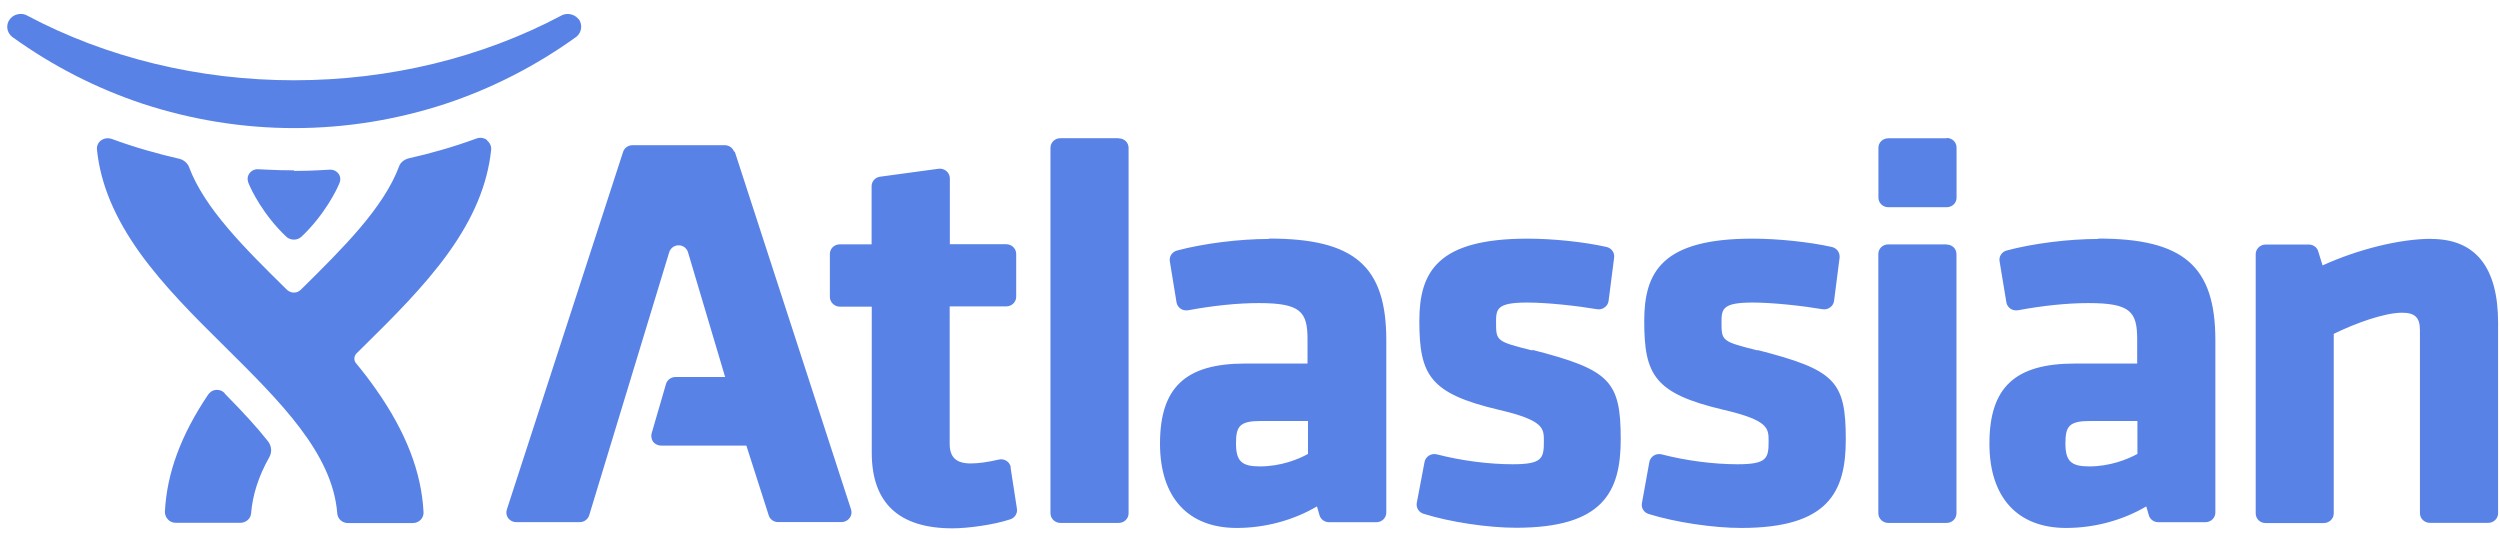
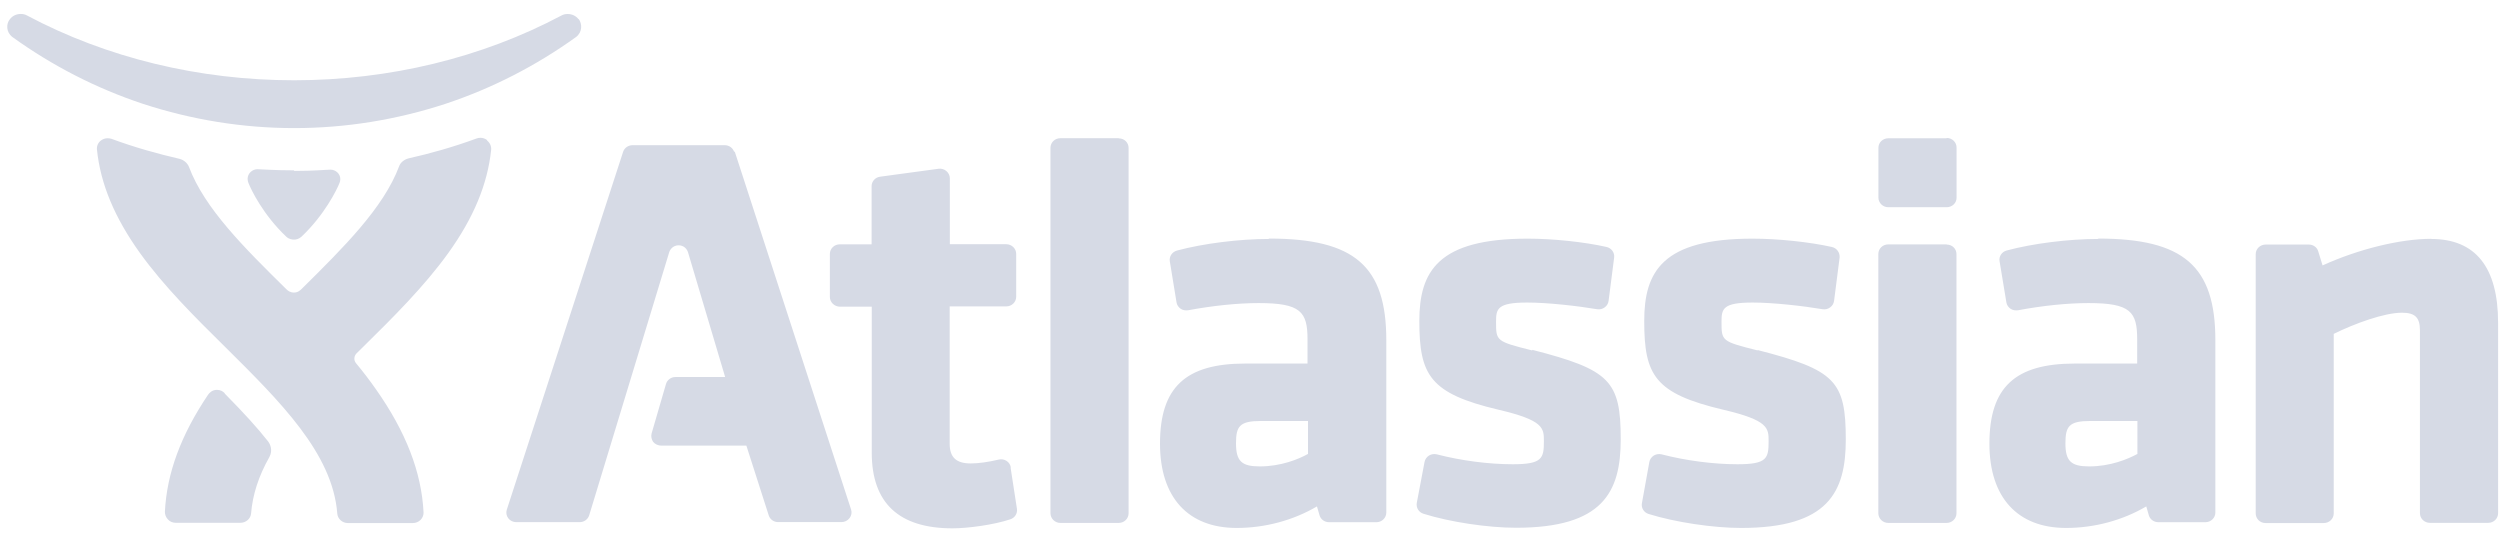
<svg xmlns="http://www.w3.org/2000/svg" width="117" height="25" viewBox="0 0 117 25" fill="none">
-   <path fill-rule="evenodd" clip-rule="evenodd" d="M82.261 16.401C80.567 15.976 80.567 15.959 80.567 15.057C80.567 14.449 80.629 14.159 82.025 14.159C82.983 14.159 84.393 14.318 85.3 14.472C85.424 14.49 85.551 14.463 85.653 14.384C85.755 14.313 85.821 14.198 85.835 14.074L86.094 12.053C86.112 11.823 85.966 11.611 85.73 11.558C84.673 11.323 83.216 11.169 82.014 11.169C77.806 11.169 76.95 12.708 76.95 15.02C76.95 17.56 77.433 18.416 80.651 19.176C82.771 19.671 82.771 20.038 82.771 20.648C82.771 21.45 82.699 21.727 81.314 21.727C80.196 21.727 78.903 21.559 77.766 21.264C77.638 21.234 77.511 21.253 77.401 21.317C77.292 21.386 77.214 21.494 77.19 21.618L76.842 23.547C76.8 23.768 76.933 23.984 77.152 24.053C78.394 24.442 80.176 24.708 81.484 24.708C85.553 24.708 86.383 23.045 86.383 20.569C86.383 17.827 85.884 17.314 82.256 16.382L82.261 16.4V16.401ZM71.709 16.401C70.015 15.976 70.015 15.959 70.015 15.057C70.015 14.449 70.077 14.159 71.472 14.159C72.429 14.159 73.84 14.318 74.748 14.472C74.871 14.49 74.999 14.463 75.101 14.384C75.203 14.313 75.269 14.198 75.283 14.074L75.542 12.053C75.571 11.823 75.418 11.611 75.186 11.558C74.148 11.323 72.691 11.169 71.489 11.169C67.292 11.169 66.425 12.708 66.425 15.02C66.425 17.56 66.917 18.416 70.134 19.176C72.254 19.671 72.254 20.038 72.254 20.648C72.254 21.45 72.181 21.727 70.797 21.727C69.676 21.727 68.383 21.559 67.245 21.264C67.117 21.234 66.99 21.253 66.88 21.317C66.771 21.386 66.693 21.494 66.669 21.618L66.305 23.537C66.268 23.758 66.396 23.976 66.62 24.044C67.859 24.434 69.64 24.699 70.95 24.699C75.012 24.699 75.85 23.036 75.85 20.56C75.85 17.819 75.343 17.306 71.715 16.373L71.709 16.391V16.401ZM34.359 7.11C34.298 6.922 34.122 6.795 33.918 6.795H29.604C29.403 6.795 29.221 6.921 29.161 7.107L23.717 23.856C23.675 23.989 23.699 24.139 23.786 24.254C23.874 24.369 24.012 24.437 24.16 24.437H27.129C27.335 24.437 27.515 24.304 27.573 24.119L31.323 11.791C31.323 11.791 31.423 11.481 31.76 11.481C32.106 11.481 32.197 11.8 32.197 11.8L33.937 17.645H31.605C31.405 17.645 31.223 17.78 31.168 17.972L30.494 20.289C30.458 20.422 30.494 20.572 30.567 20.679C30.658 20.791 30.804 20.855 30.95 20.855H34.93L35.977 24.121C36.035 24.307 36.214 24.434 36.414 24.434H39.383C39.529 24.434 39.671 24.364 39.758 24.249C39.85 24.132 39.875 23.983 39.831 23.847L34.382 7.08L34.364 7.108L34.359 7.11ZM91.1 11.438H88.367C88.112 11.438 87.906 11.639 87.906 11.886V24.02C87.906 24.267 88.114 24.473 88.369 24.473H91.101C91.356 24.473 91.563 24.272 91.563 24.021V11.891C91.563 11.643 91.363 11.446 91.108 11.446L91.099 11.439L91.1 11.438ZM52.355 6.468H49.623C49.368 6.468 49.162 6.668 49.162 6.916V24.02C49.162 24.267 49.37 24.473 49.625 24.473H52.357C52.612 24.473 52.818 24.272 52.818 24.021V6.921C52.818 6.673 52.618 6.476 52.363 6.476L52.355 6.469V6.468ZM113.778 11.177C112.334 11.177 110.362 11.662 108.696 12.422L108.495 11.768C108.441 11.573 108.258 11.445 108.053 11.445H106.032C105.777 11.445 105.567 11.646 105.567 11.893V24.027C105.567 24.274 105.767 24.478 106.022 24.478H108.755C109.01 24.478 109.219 24.278 109.219 24.027V15.625C110.203 15.139 111.587 14.635 112.41 14.635C113.025 14.635 113.253 14.86 113.253 15.457V24.018C113.253 24.269 113.463 24.469 113.718 24.469H116.45C116.705 24.469 116.911 24.269 116.911 24.018V15.11C116.911 12.505 115.854 11.183 113.776 11.183H113.774L113.778 11.177ZM10.506 18.391C10.433 18.32 10.329 18.245 10.15 18.245C9.923 18.245 9.79 18.397 9.739 18.471C8.464 20.364 7.808 22.15 7.717 23.945C7.714 24.078 7.765 24.211 7.858 24.308C7.949 24.414 8.086 24.467 8.222 24.467H11.25C11.514 24.467 11.732 24.273 11.751 24.025C11.823 23.158 12.097 22.292 12.607 21.39C12.78 21.071 12.643 20.779 12.543 20.653C12.042 20.016 11.429 19.344 10.518 18.419L10.515 18.401L10.506 18.391ZM61.214 19.682V21.244C60.768 21.492 59.949 21.828 58.956 21.828C58.109 21.828 57.845 21.581 57.845 20.749C57.845 19.953 58.008 19.702 59.01 19.702H61.214V19.683V19.682ZM100.031 19.682V21.244C99.576 21.492 98.756 21.828 97.773 21.828C96.926 21.828 96.662 21.581 96.662 20.749C96.662 19.953 96.826 19.702 97.827 19.702H100.031V19.683V19.682ZM47.307 21.88C47.289 21.752 47.216 21.641 47.107 21.57C46.997 21.499 46.868 21.478 46.74 21.508C46.249 21.625 45.793 21.689 45.429 21.689C44.755 21.689 44.445 21.405 44.445 20.769V14.339H47.096C47.351 14.339 47.558 14.136 47.558 13.888V11.881C47.558 11.633 47.349 11.43 47.094 11.43H44.453V8.344C44.453 8.212 44.391 8.091 44.289 8.004C44.188 7.918 44.052 7.88 43.924 7.898L41.192 8.269C40.963 8.298 40.791 8.488 40.791 8.711V11.435H39.3C39.045 11.435 38.838 11.636 38.838 11.884V13.9C38.838 14.148 39.056 14.353 39.311 14.353H40.798V21.189C40.798 23.539 42.067 24.726 44.574 24.726C45.284 24.726 46.497 24.567 47.288 24.302C47.497 24.231 47.627 24.025 47.592 23.806L47.296 21.887L47.305 21.874L47.307 21.88ZM59.383 11.183C57.998 11.183 56.315 11.395 55.093 11.723C54.856 11.784 54.711 12.001 54.747 12.227L55.062 14.155C55.08 14.272 55.153 14.378 55.254 14.449C55.355 14.52 55.483 14.537 55.607 14.52C56.742 14.308 57.915 14.184 58.907 14.184C60.875 14.184 61.192 14.591 61.192 15.882V17.014H58.277C55.483 17.014 54.288 18.128 54.288 20.764C54.288 23.275 55.599 24.708 57.877 24.708C59.201 24.708 60.523 24.354 61.634 23.7L61.753 24.112C61.807 24.306 61.989 24.439 62.199 24.439H64.418C64.673 24.439 64.879 24.235 64.879 23.988V15.922C64.879 12.456 63.394 11.165 59.396 11.165L59.379 11.173L59.383 11.183ZM98.194 11.183C96.809 11.183 95.133 11.395 93.913 11.723C93.685 11.784 93.54 12.001 93.58 12.227L93.899 14.155C93.917 14.272 93.99 14.378 94.091 14.449C94.194 14.52 94.322 14.537 94.446 14.52C95.575 14.308 96.741 14.184 97.743 14.184C99.71 14.184 100.02 14.591 100.02 15.882V17.014H97.105C94.3 17.014 93.105 18.128 93.105 20.764C93.105 23.275 94.414 24.708 96.693 24.708C98.017 24.708 99.335 24.354 100.446 23.7L100.564 24.112C100.619 24.306 100.801 24.439 101.01 24.439H103.215C103.47 24.439 103.679 24.235 103.679 23.988V15.922C103.679 12.456 102.194 11.165 98.196 11.165L98.201 11.173L98.194 11.183ZM22.788 6.549C22.697 6.483 22.592 6.449 22.485 6.449C22.412 6.449 22.357 6.46 22.303 6.481C21.21 6.883 20.117 7.189 19.115 7.413C18.915 7.466 18.736 7.608 18.678 7.785C17.949 9.73 16.073 11.587 14.124 13.515C14.051 13.586 13.942 13.692 13.76 13.692C13.578 13.692 13.468 13.604 13.395 13.528C11.428 11.591 9.57 9.751 8.842 7.806C8.769 7.629 8.605 7.487 8.404 7.434C7.403 7.204 6.291 6.895 5.217 6.497C5.162 6.479 5.093 6.47 5.035 6.47C4.925 6.47 4.82 6.506 4.73 6.57C4.592 6.668 4.521 6.836 4.537 6.995C4.701 8.61 5.366 10.187 6.55 11.841C7.67 13.398 9.118 14.839 10.53 16.231C13.117 18.796 15.567 21.219 15.784 24.031C15.802 24.282 16.02 24.479 16.279 24.479H19.321C19.457 24.479 19.59 24.426 19.685 24.328C19.78 24.231 19.831 24.102 19.822 23.969C19.725 22.092 18.997 20.211 17.594 18.218C17.303 17.803 16.993 17.396 16.662 16.998C16.529 16.839 16.586 16.635 16.688 16.536L16.997 16.232C18.407 14.844 19.857 13.402 20.978 11.845C22.162 10.196 22.817 8.626 22.986 7.013C23.004 6.849 22.927 6.676 22.793 6.577L22.802 6.563L22.788 6.549ZM13.772 7.999C14.725 7.999 15.279 7.94 15.472 7.94C15.691 7.94 15.927 8.117 15.927 8.382C15.927 8.453 15.909 8.506 15.891 8.559C15.763 8.885 15.181 10.066 14.106 11.08C13.978 11.193 13.851 11.214 13.76 11.214C13.669 11.214 13.523 11.193 13.401 11.08C12.326 10.066 11.751 8.886 11.625 8.556C11.607 8.503 11.588 8.45 11.588 8.37C11.588 8.114 11.812 7.919 12.047 7.919C12.242 7.919 12.794 7.972 13.749 7.972H13.752L13.771 7.99L13.772 7.999ZM91.098 6.472H88.373C88.118 6.472 87.91 6.667 87.91 6.914V9.249C87.91 9.497 88.118 9.698 88.373 9.698H91.105C91.36 9.698 91.567 9.504 91.567 9.256V6.903C91.567 6.655 91.36 6.456 91.105 6.456L91.098 6.477V6.472ZM27.078 0.902C26.957 0.743 26.768 0.655 26.568 0.655C26.465 0.655 26.363 0.676 26.276 0.726C22.542 2.707 18.219 3.755 13.767 3.757C9.317 3.757 4.993 2.707 1.262 0.724C1.171 0.671 1.071 0.653 0.971 0.653C0.77 0.653 0.579 0.741 0.461 0.901C0.284 1.113 0.279 1.502 0.579 1.732C2.446 3.076 4.506 4.137 6.699 4.863C8.976 5.605 11.352 5.995 13.767 5.995C16.184 5.995 18.561 5.605 20.835 4.863C23.029 4.137 25.09 3.076 26.96 1.732C27.261 1.502 27.252 1.113 27.079 0.883V0.902H27.078Z" fill="#5982E7" />
+   <path fill-rule="evenodd" clip-rule="evenodd" d="M82.261 16.401C80.567 15.976 80.567 15.959 80.567 15.057C80.567 14.449 80.629 14.159 82.025 14.159C82.983 14.159 84.393 14.318 85.3 14.472C85.424 14.49 85.551 14.463 85.653 14.384C85.755 14.313 85.821 14.198 85.835 14.074L86.094 12.053C86.112 11.823 85.966 11.611 85.73 11.558C84.673 11.323 83.216 11.169 82.014 11.169C77.806 11.169 76.95 12.708 76.95 15.02C76.95 17.56 77.433 18.416 80.651 19.176C82.771 19.671 82.771 20.038 82.771 20.648C82.771 21.45 82.699 21.727 81.314 21.727C80.196 21.727 78.903 21.559 77.766 21.264C77.638 21.234 77.511 21.253 77.401 21.317C77.292 21.386 77.214 21.494 77.19 21.618L76.842 23.547C76.8 23.768 76.933 23.984 77.152 24.053C78.394 24.442 80.176 24.708 81.484 24.708C85.553 24.708 86.383 23.045 86.383 20.569C86.383 17.827 85.884 17.314 82.256 16.382L82.261 16.4V16.401ZM71.709 16.401C70.015 15.976 70.015 15.959 70.015 15.057C70.015 14.449 70.077 14.159 71.472 14.159C72.429 14.159 73.84 14.318 74.748 14.472C74.871 14.49 74.999 14.463 75.101 14.384C75.203 14.313 75.269 14.198 75.283 14.074L75.542 12.053C75.571 11.823 75.418 11.611 75.186 11.558C74.148 11.323 72.691 11.169 71.489 11.169C67.292 11.169 66.425 12.708 66.425 15.02C66.425 17.56 66.917 18.416 70.134 19.176C72.254 19.671 72.254 20.038 72.254 20.648C72.254 21.45 72.181 21.727 70.797 21.727C69.676 21.727 68.383 21.559 67.245 21.264C67.117 21.234 66.99 21.253 66.88 21.317C66.771 21.386 66.693 21.494 66.669 21.618L66.305 23.537C66.268 23.758 66.396 23.976 66.62 24.044C67.859 24.434 69.64 24.699 70.95 24.699C75.012 24.699 75.85 23.036 75.85 20.56C75.85 17.819 75.343 17.306 71.715 16.373L71.709 16.391V16.401ZM34.359 7.11C34.298 6.922 34.122 6.795 33.918 6.795H29.604C29.403 6.795 29.221 6.921 29.161 7.107L23.717 23.856C23.675 23.989 23.699 24.139 23.786 24.254C23.874 24.369 24.012 24.437 24.16 24.437H27.129C27.335 24.437 27.515 24.304 27.573 24.119L31.323 11.791C31.323 11.791 31.423 11.481 31.76 11.481C32.106 11.481 32.197 11.8 32.197 11.8L33.937 17.645H31.605C31.405 17.645 31.223 17.78 31.168 17.972L30.494 20.289C30.458 20.422 30.494 20.572 30.567 20.679C30.658 20.791 30.804 20.855 30.95 20.855H34.93L35.977 24.121C36.035 24.307 36.214 24.434 36.414 24.434H39.383C39.529 24.434 39.671 24.364 39.758 24.249C39.85 24.132 39.875 23.983 39.831 23.847L34.382 7.08L34.364 7.108L34.359 7.11ZM91.1 11.438H88.367C88.112 11.438 87.906 11.639 87.906 11.886V24.02C87.906 24.267 88.114 24.473 88.369 24.473H91.101C91.356 24.473 91.563 24.272 91.563 24.021V11.891C91.563 11.643 91.363 11.446 91.108 11.446L91.099 11.439L91.1 11.438ZM52.355 6.468H49.623C49.368 6.468 49.162 6.668 49.162 6.916V24.02C49.162 24.267 49.37 24.473 49.625 24.473H52.357C52.612 24.473 52.818 24.272 52.818 24.021V6.921C52.818 6.673 52.618 6.476 52.363 6.476L52.355 6.469V6.468ZM113.778 11.177C112.334 11.177 110.362 11.662 108.696 12.422L108.495 11.768C108.441 11.573 108.258 11.445 108.053 11.445H106.032C105.777 11.445 105.567 11.646 105.567 11.893V24.027C105.567 24.274 105.767 24.478 106.022 24.478H108.755C109.01 24.478 109.219 24.278 109.219 24.027V15.625C110.203 15.139 111.587 14.635 112.41 14.635C113.025 14.635 113.253 14.86 113.253 15.457V24.018C113.253 24.269 113.463 24.469 113.718 24.469H116.45C116.705 24.469 116.911 24.269 116.911 24.018V15.11C116.911 12.505 115.854 11.183 113.776 11.183H113.774L113.778 11.177ZM10.506 18.391C10.433 18.32 10.329 18.245 10.15 18.245C9.923 18.245 9.79 18.397 9.739 18.471C8.464 20.364 7.808 22.15 7.717 23.945C7.714 24.078 7.765 24.211 7.858 24.308C7.949 24.414 8.086 24.467 8.222 24.467H11.25C11.514 24.467 11.732 24.273 11.751 24.025C11.823 23.158 12.097 22.292 12.607 21.39C12.78 21.071 12.643 20.779 12.543 20.653C12.042 20.016 11.429 19.344 10.518 18.419L10.515 18.401L10.506 18.391ZM61.214 19.682V21.244C60.768 21.492 59.949 21.828 58.956 21.828C58.109 21.828 57.845 21.581 57.845 20.749C57.845 19.953 58.008 19.702 59.01 19.702H61.214V19.683V19.682ZM100.031 19.682V21.244C99.576 21.492 98.756 21.828 97.773 21.828C96.926 21.828 96.662 21.581 96.662 20.749C96.662 19.953 96.826 19.702 97.827 19.702H100.031V19.683V19.682ZM47.307 21.88C47.289 21.752 47.216 21.641 47.107 21.57C46.997 21.499 46.868 21.478 46.74 21.508C46.249 21.625 45.793 21.689 45.429 21.689C44.755 21.689 44.445 21.405 44.445 20.769V14.339H47.096C47.351 14.339 47.558 14.136 47.558 13.888V11.881C47.558 11.633 47.349 11.43 47.094 11.43H44.453V8.344C44.453 8.212 44.391 8.091 44.289 8.004C44.188 7.918 44.052 7.88 43.924 7.898L41.192 8.269C40.963 8.298 40.791 8.488 40.791 8.711V11.435H39.3C39.045 11.435 38.838 11.636 38.838 11.884V13.9C38.838 14.148 39.056 14.353 39.311 14.353H40.798V21.189C40.798 23.539 42.067 24.726 44.574 24.726C45.284 24.726 46.497 24.567 47.288 24.302C47.497 24.231 47.627 24.025 47.592 23.806L47.296 21.887L47.305 21.874L47.307 21.88ZM59.383 11.183C57.998 11.183 56.315 11.395 55.093 11.723C54.856 11.784 54.711 12.001 54.747 12.227L55.062 14.155C55.08 14.272 55.153 14.378 55.254 14.449C55.355 14.52 55.483 14.537 55.607 14.52C56.742 14.308 57.915 14.184 58.907 14.184C60.875 14.184 61.192 14.591 61.192 15.882V17.014H58.277C55.483 17.014 54.288 18.128 54.288 20.764C54.288 23.275 55.599 24.708 57.877 24.708C59.201 24.708 60.523 24.354 61.634 23.7L61.753 24.112C61.807 24.306 61.989 24.439 62.199 24.439H64.418C64.673 24.439 64.879 24.235 64.879 23.988V15.922C64.879 12.456 63.394 11.165 59.396 11.165L59.379 11.173L59.383 11.183ZM98.194 11.183C96.809 11.183 95.133 11.395 93.913 11.723C93.685 11.784 93.539 12.001 93.58 12.227L93.899 14.155C93.917 14.272 93.99 14.378 94.091 14.449C94.194 14.52 94.322 14.537 94.446 14.52C95.575 14.308 96.741 14.184 97.743 14.184C99.71 14.184 100.02 14.591 100.02 15.882V17.014H97.105C94.3 17.014 93.105 18.128 93.105 20.764C93.105 23.275 94.414 24.708 96.693 24.708C98.017 24.708 99.335 24.354 100.446 23.7L100.564 24.112C100.619 24.306 100.801 24.439 101.01 24.439H103.215C103.47 24.439 103.679 24.235 103.679 23.988V15.922C103.679 12.456 102.194 11.165 98.196 11.165L98.201 11.173L98.194 11.183ZM22.788 6.549C22.697 6.483 22.592 6.449 22.485 6.449C22.412 6.449 22.357 6.46 22.303 6.481C21.21 6.883 20.117 7.189 19.115 7.413C18.915 7.466 18.736 7.608 18.678 7.785C17.949 9.73 16.073 11.587 14.124 13.515C14.051 13.586 13.942 13.692 13.76 13.692C13.578 13.692 13.468 13.604 13.395 13.528C11.428 11.591 9.57 9.751 8.842 7.806C8.769 7.629 8.605 7.487 8.404 7.434C7.403 7.204 6.291 6.895 5.217 6.497C5.162 6.479 5.093 6.47 5.035 6.47C4.925 6.47 4.82 6.506 4.73 6.57C4.592 6.668 4.521 6.836 4.537 6.995C4.701 8.61 5.366 10.187 6.55 11.841C7.67 13.398 9.118 14.839 10.53 16.231C13.117 18.796 15.567 21.219 15.784 24.031C15.802 24.282 16.02 24.479 16.279 24.479H19.321C19.457 24.479 19.59 24.426 19.685 24.328C19.78 24.231 19.831 24.102 19.822 23.969C19.725 22.092 18.997 20.211 17.594 18.218C17.303 17.803 16.993 17.396 16.662 16.998C16.529 16.839 16.586 16.635 16.688 16.536L16.997 16.232C18.407 14.844 19.857 13.402 20.978 11.845C22.162 10.196 22.817 8.626 22.986 7.013C23.004 6.849 22.927 6.676 22.793 6.577L22.802 6.563L22.788 6.549ZM13.772 7.999C14.725 7.999 15.279 7.94 15.472 7.94C15.691 7.94 15.927 8.117 15.927 8.382C15.927 8.453 15.909 8.506 15.891 8.559C15.763 8.885 15.181 10.066 14.106 11.08C13.978 11.193 13.851 11.214 13.76 11.214C13.669 11.214 13.523 11.193 13.401 11.08C12.326 10.066 11.751 8.886 11.625 8.556C11.607 8.503 11.588 8.45 11.588 8.37C11.588 8.114 11.812 7.919 12.047 7.919C12.242 7.919 12.794 7.972 13.749 7.972H13.752L13.771 7.99L13.772 7.999ZM91.098 6.472H88.373C88.118 6.472 87.91 6.667 87.91 6.914V9.249C87.91 9.497 88.118 9.698 88.373 9.698H91.105C91.36 9.698 91.567 9.504 91.567 9.256V6.903C91.567 6.655 91.36 6.456 91.105 6.456L91.098 6.477V6.472ZM27.078 0.902C26.957 0.743 26.768 0.655 26.568 0.655C26.465 0.655 26.363 0.676 26.276 0.726C22.542 2.707 18.219 3.755 13.767 3.757C9.317 3.757 4.993 2.707 1.262 0.724C1.171 0.671 1.071 0.653 0.971 0.653C0.77 0.653 0.579 0.741 0.461 0.901C0.284 1.113 0.279 1.502 0.579 1.732C2.446 3.076 4.506 4.137 6.699 4.863C8.976 5.605 11.352 5.995 13.767 5.995C16.184 5.995 18.561 5.605 20.835 4.863C23.029 4.137 25.09 3.076 26.96 1.732C27.261 1.502 27.252 1.113 27.079 0.883V0.902H27.078Z" fill="#D6DAE5" />
</svg>
